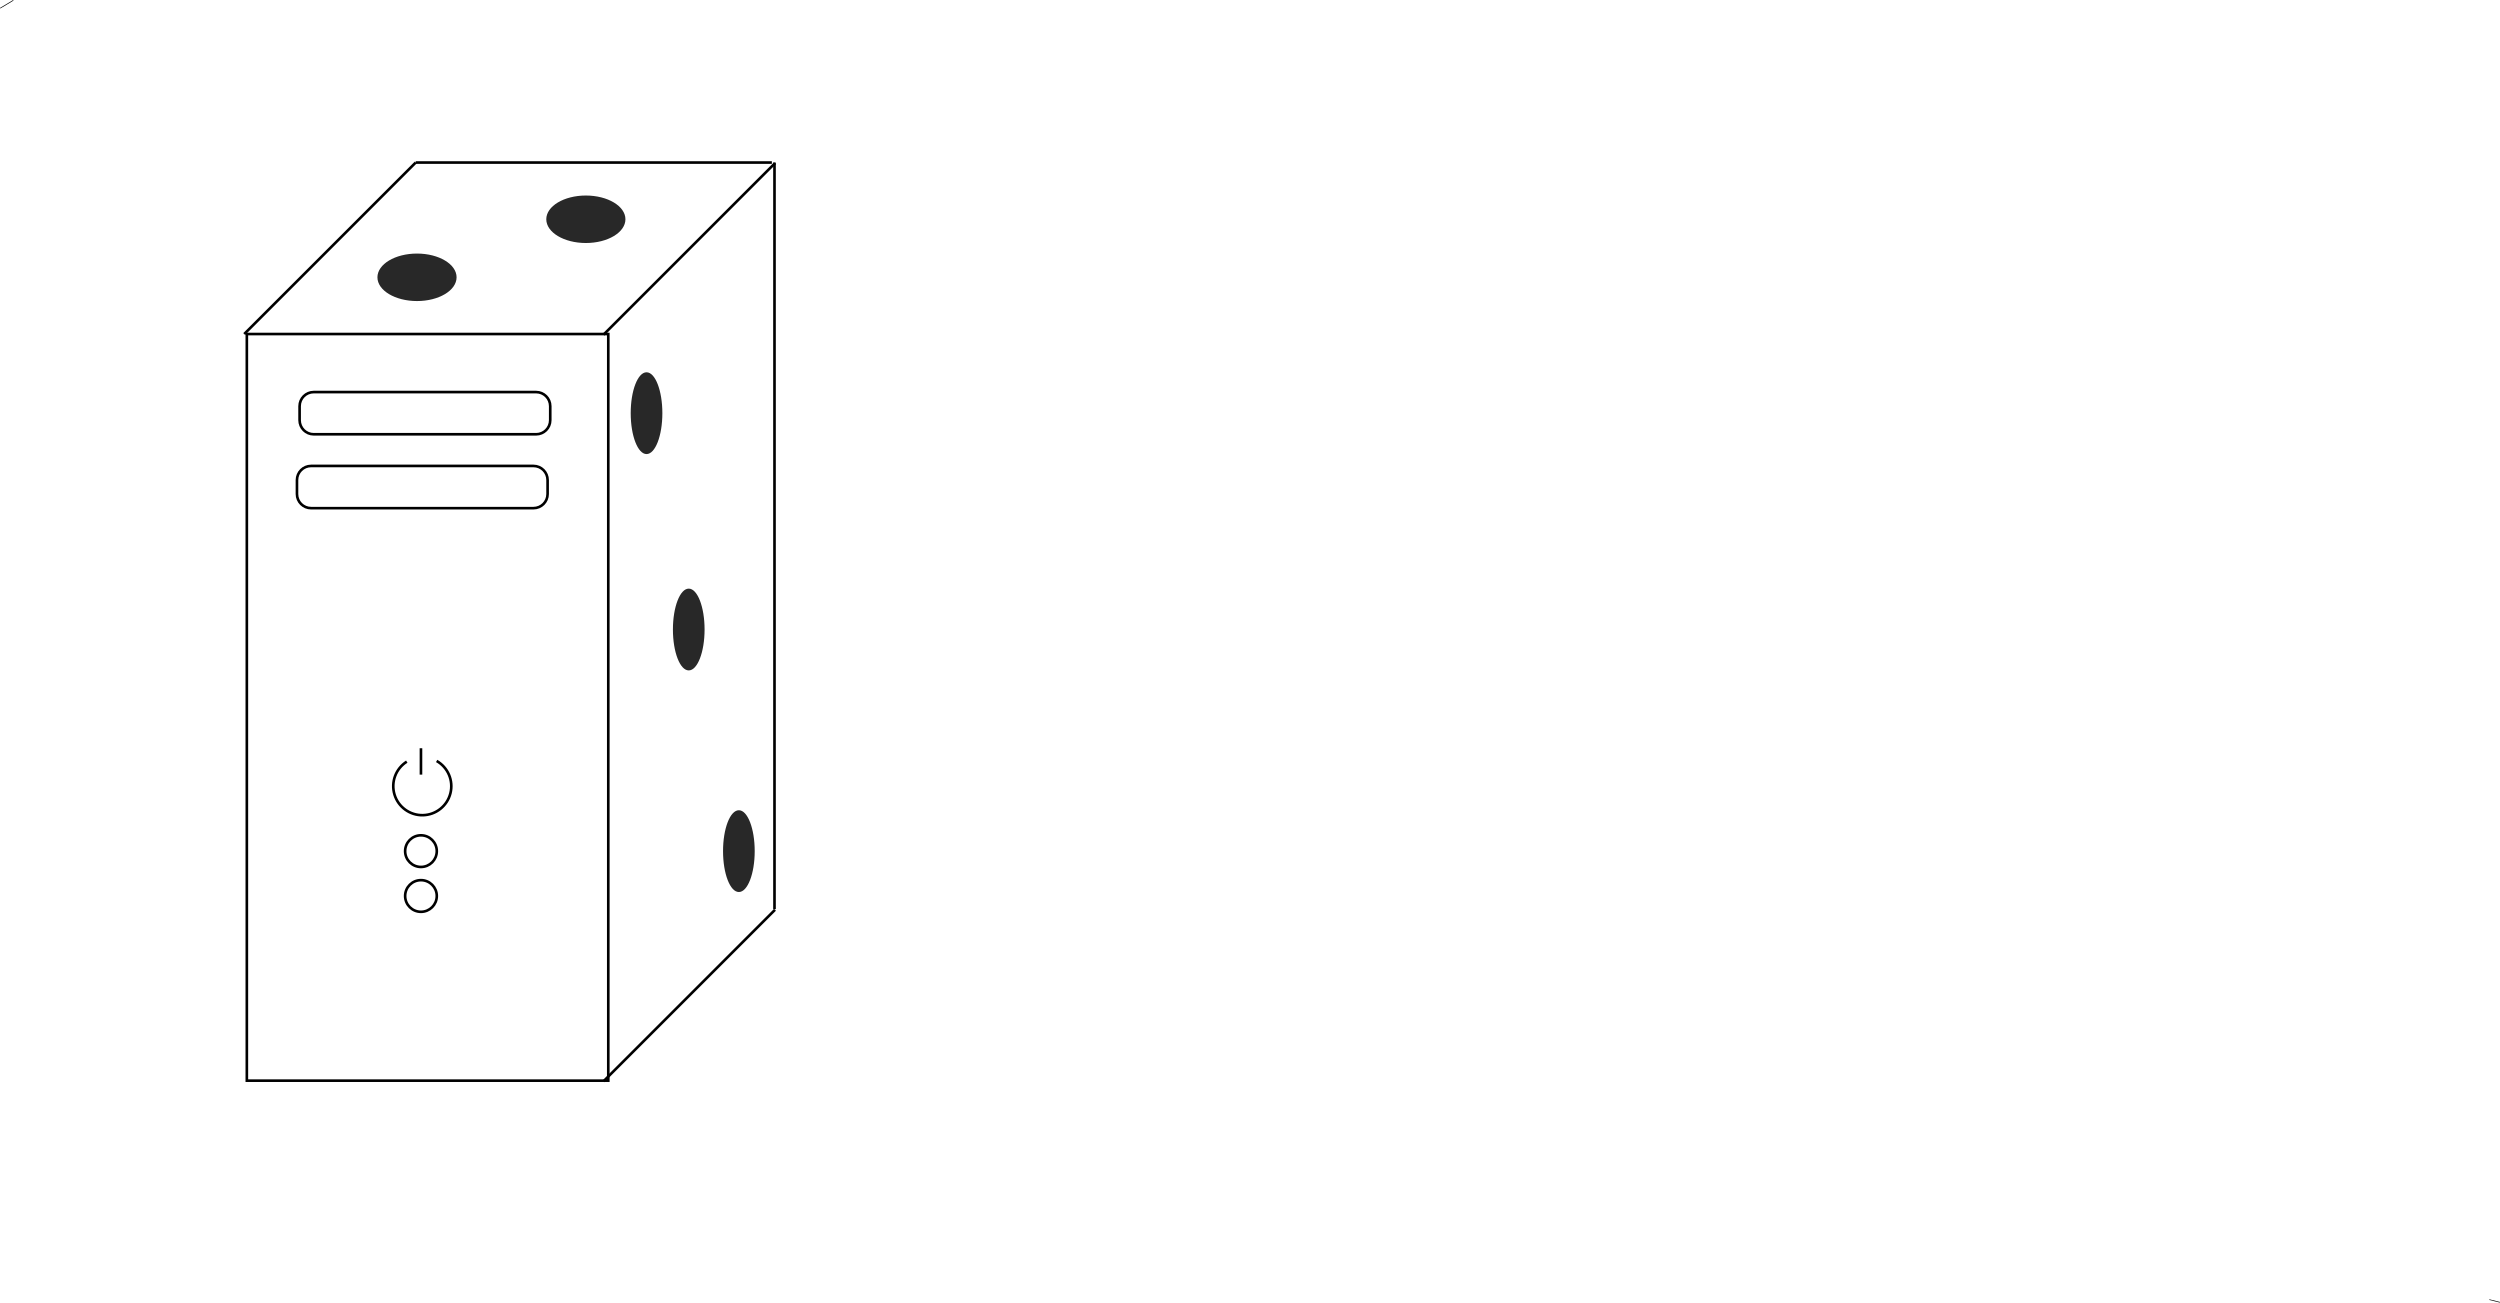
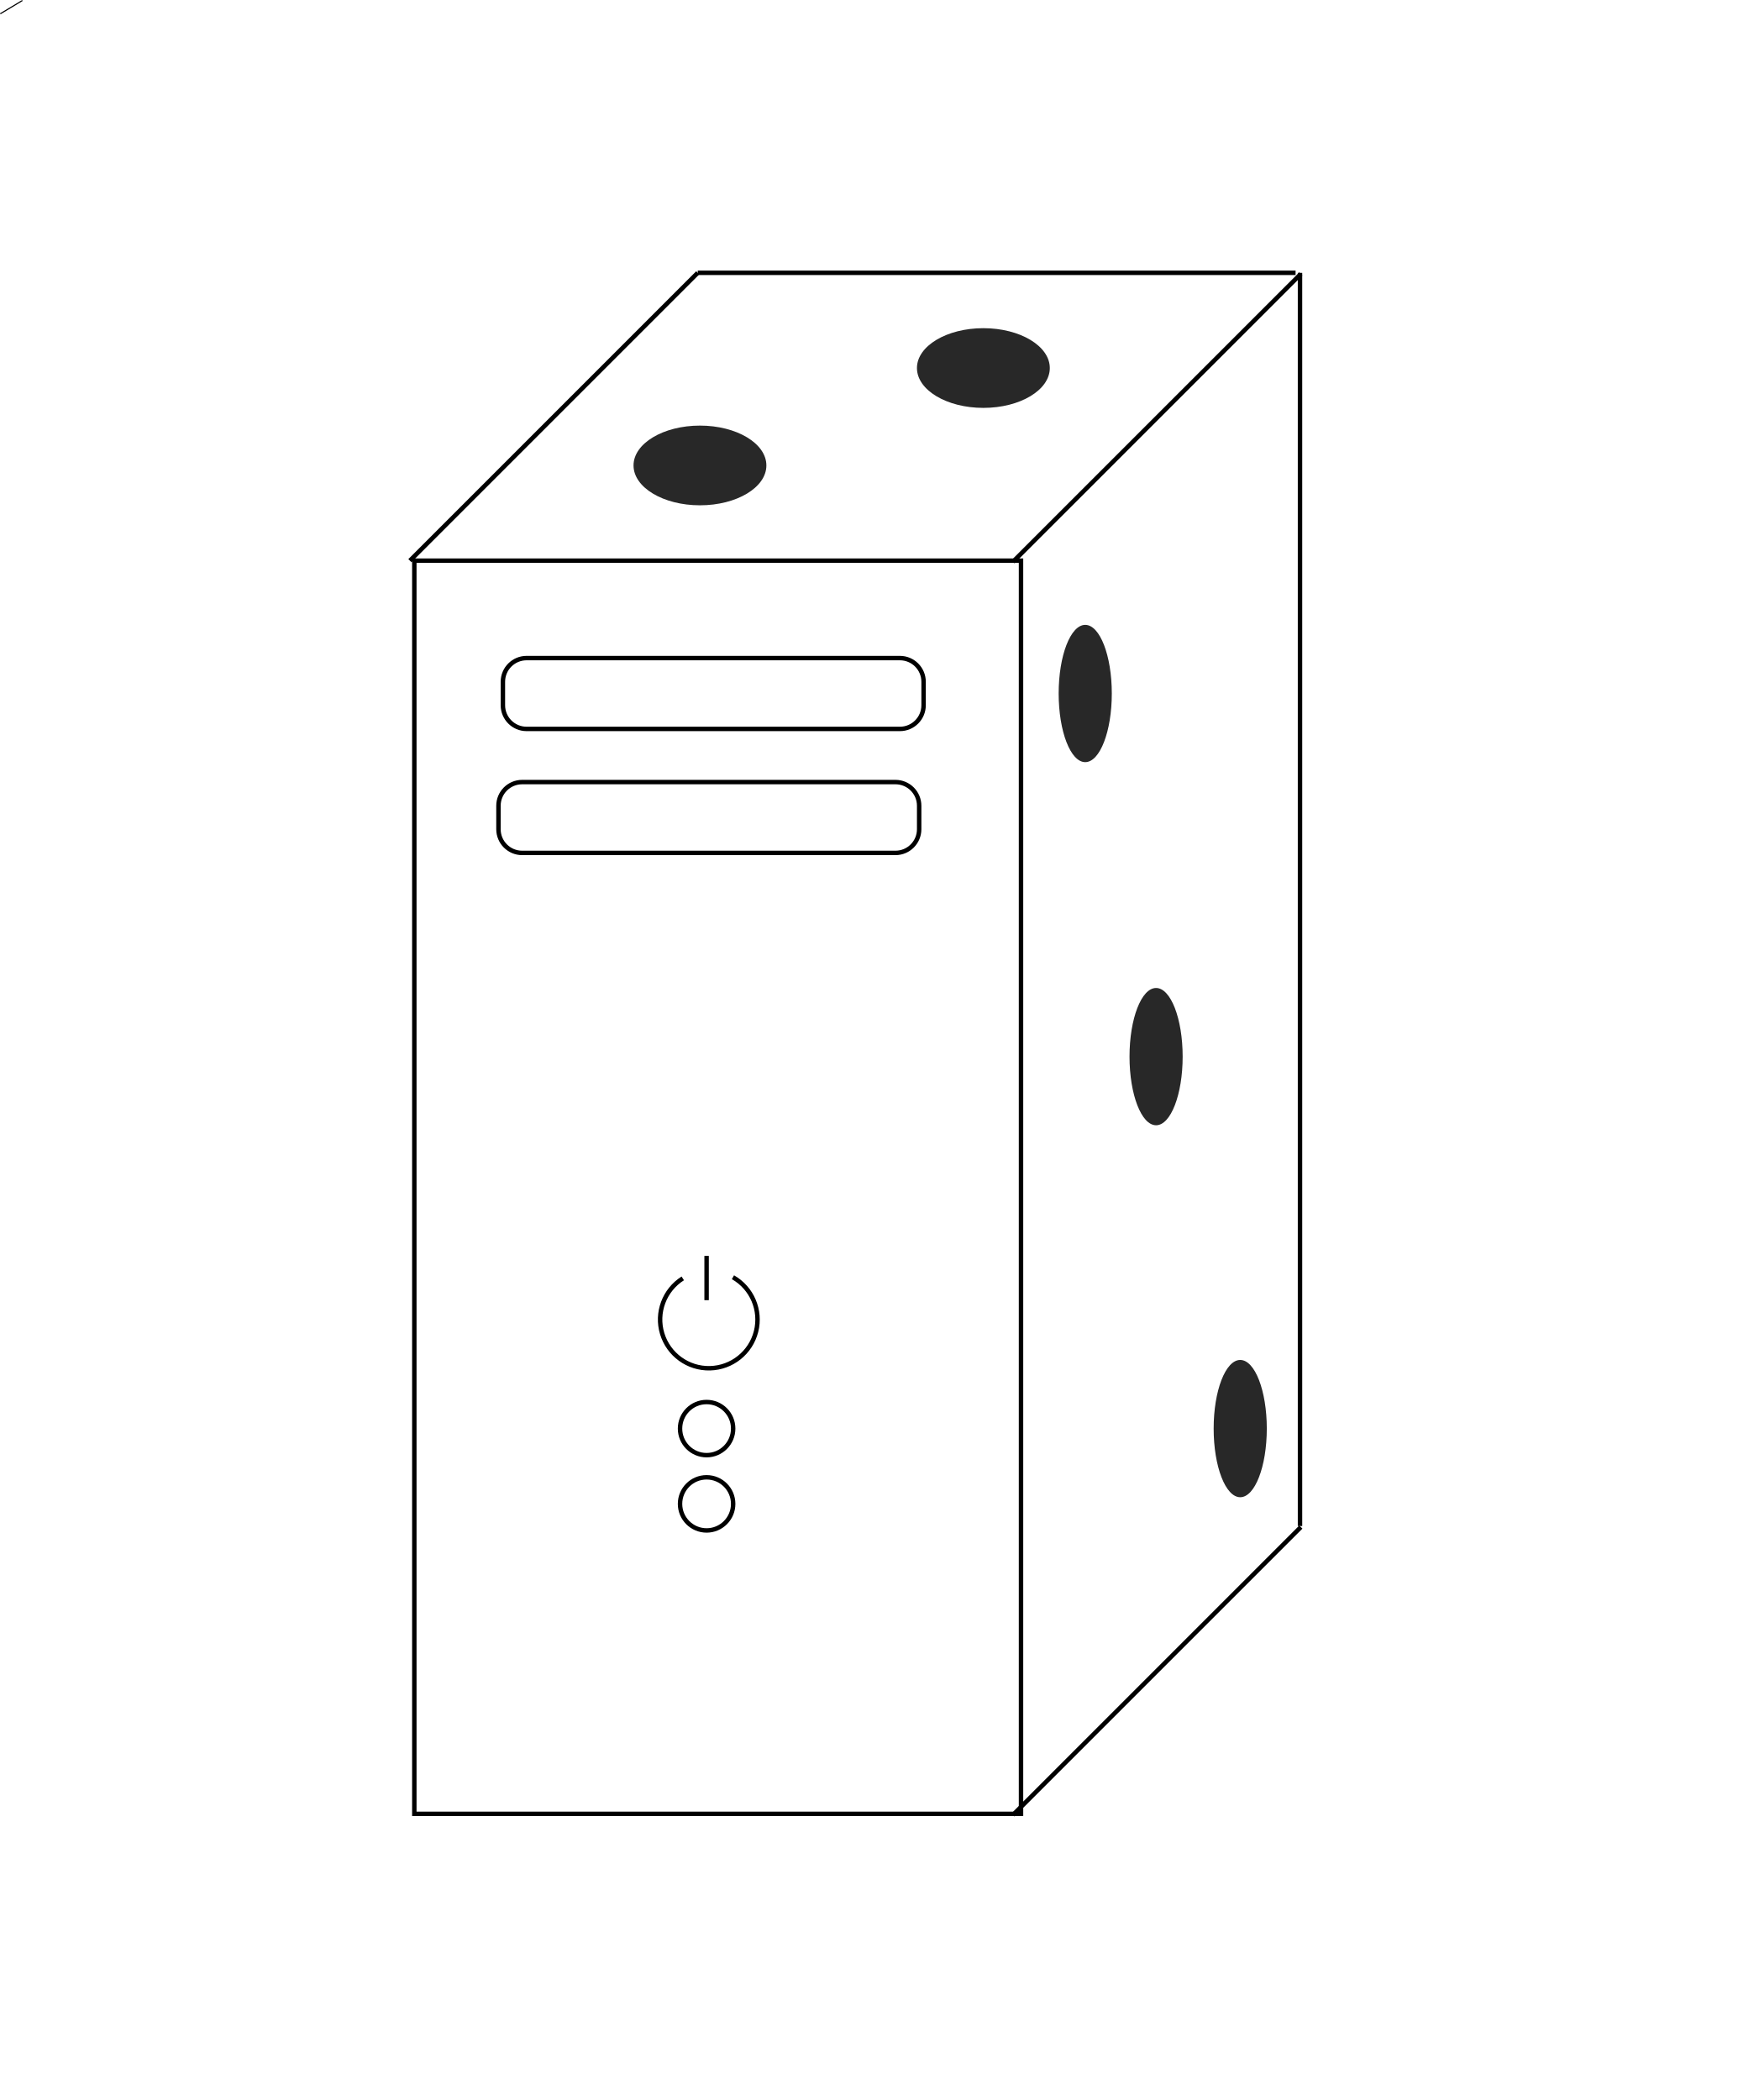
- <svg xmlns="http://www.w3.org/2000/svg" viewBox="0 0 947.59 493.73">
+ <svg xmlns="http://www.w3.org/2000/svg" viewBox="0 0 396.06 474.23">
  <defs>
    <style>.cls-1,.cls-3{fill:none;stroke:#000;stroke-miterlimit:10;}.cls-2{fill:#282828;}.cls-3{stroke-width:0.25px;}</style>
  </defs>
  <g id="Capa_2" data-name="Capa 2">
    <g id="Capa_1-2" data-name="Capa 1">
      <path d="M230.06,127.11v282h-136v-282h136m1-1h-138v284h138v-284Z" />
      <line class="cls-1" x1="92.56" y1="126.61" x2="157.56" y2="61.61" />
      <line class="cls-1" x1="228.75" y1="126.85" x2="293.75" y2="61.85" />
      <line class="cls-1" x1="228.75" y1="409.85" x2="293.75" y2="344.85" />
      <line class="cls-1" x1="293.56" y1="344.61" x2="293.56" y2="61.61" />
      <path class="cls-1" d="M165.51,288.43a11,11,0,1,1-11.33.26" />
      <line class="cls-1" x1="159.56" y1="293.61" x2="159.56" y2="283.61" />
      <rect class="cls-1" x="113.56" y="148.61" width="95" height="16" rx="5.35" />
      <rect class="cls-1" x="112.56" y="176.61" width="95" height="16" rx="5.35" />
      <circle class="cls-1" cx="159.56" cy="322.61" r="6" />
      <circle class="cls-1" cx="159.56" cy="339.61" r="6" />
      <ellipse class="cls-2" cx="245.06" cy="156.61" rx="6" ry="15.5" />
      <ellipse class="cls-2" cx="280.06" cy="322.61" rx="6" ry="15.5" />
      <ellipse class="cls-2" cx="261.06" cy="238.61" rx="6" ry="15.5" />
      <ellipse class="cls-2" cx="158.06" cy="105.11" rx="15" ry="9" />
      <ellipse class="cls-2" cx="222.06" cy="83.11" rx="15" ry="9" />
      <line class="cls-1" x1="157.56" y1="61.61" x2="292.56" y2="61.61" />
-       <line class="cls-3" x1="943.56" y1="492.61" x2="947.56" y2="493.61" />
+       <line class="cls-3" x1="396.06" y1="474.11" x2="396.06" y2="474.11" />
      <line class="cls-3" x1="0.06" y1="3.11" x2="5.06" y2="0.11" />
    </g>
  </g>
</svg>
